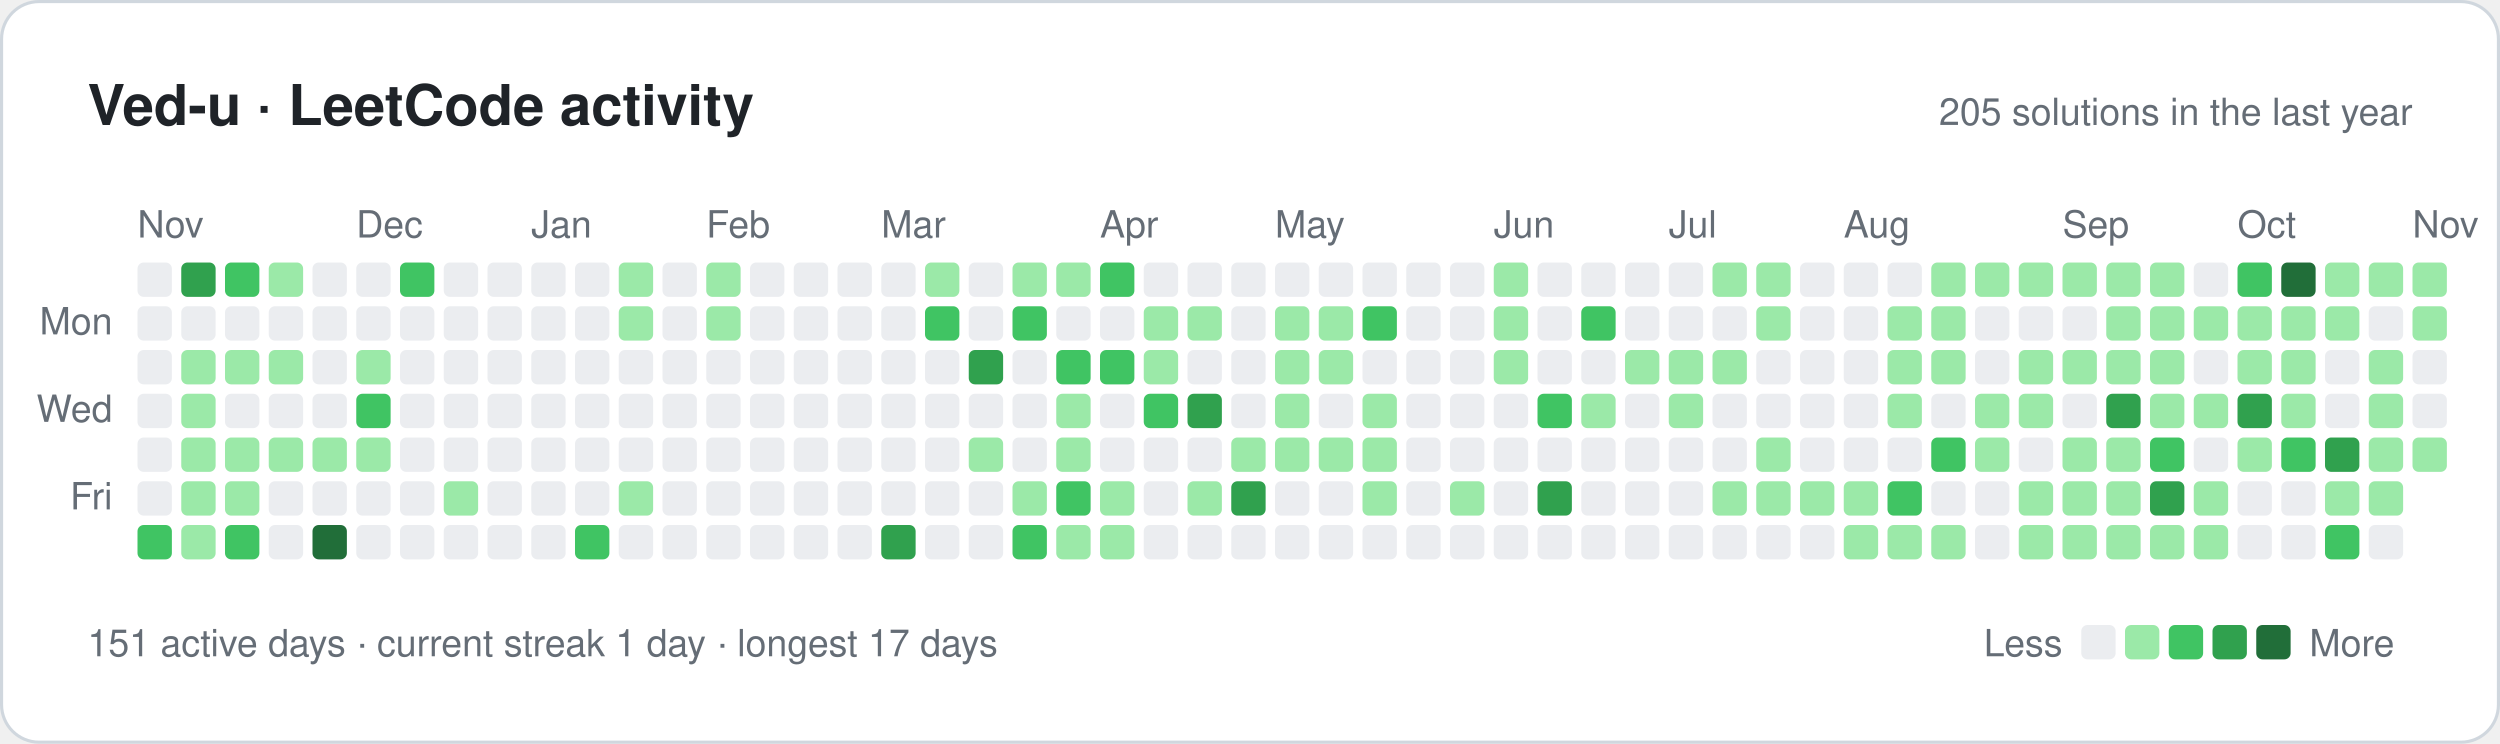
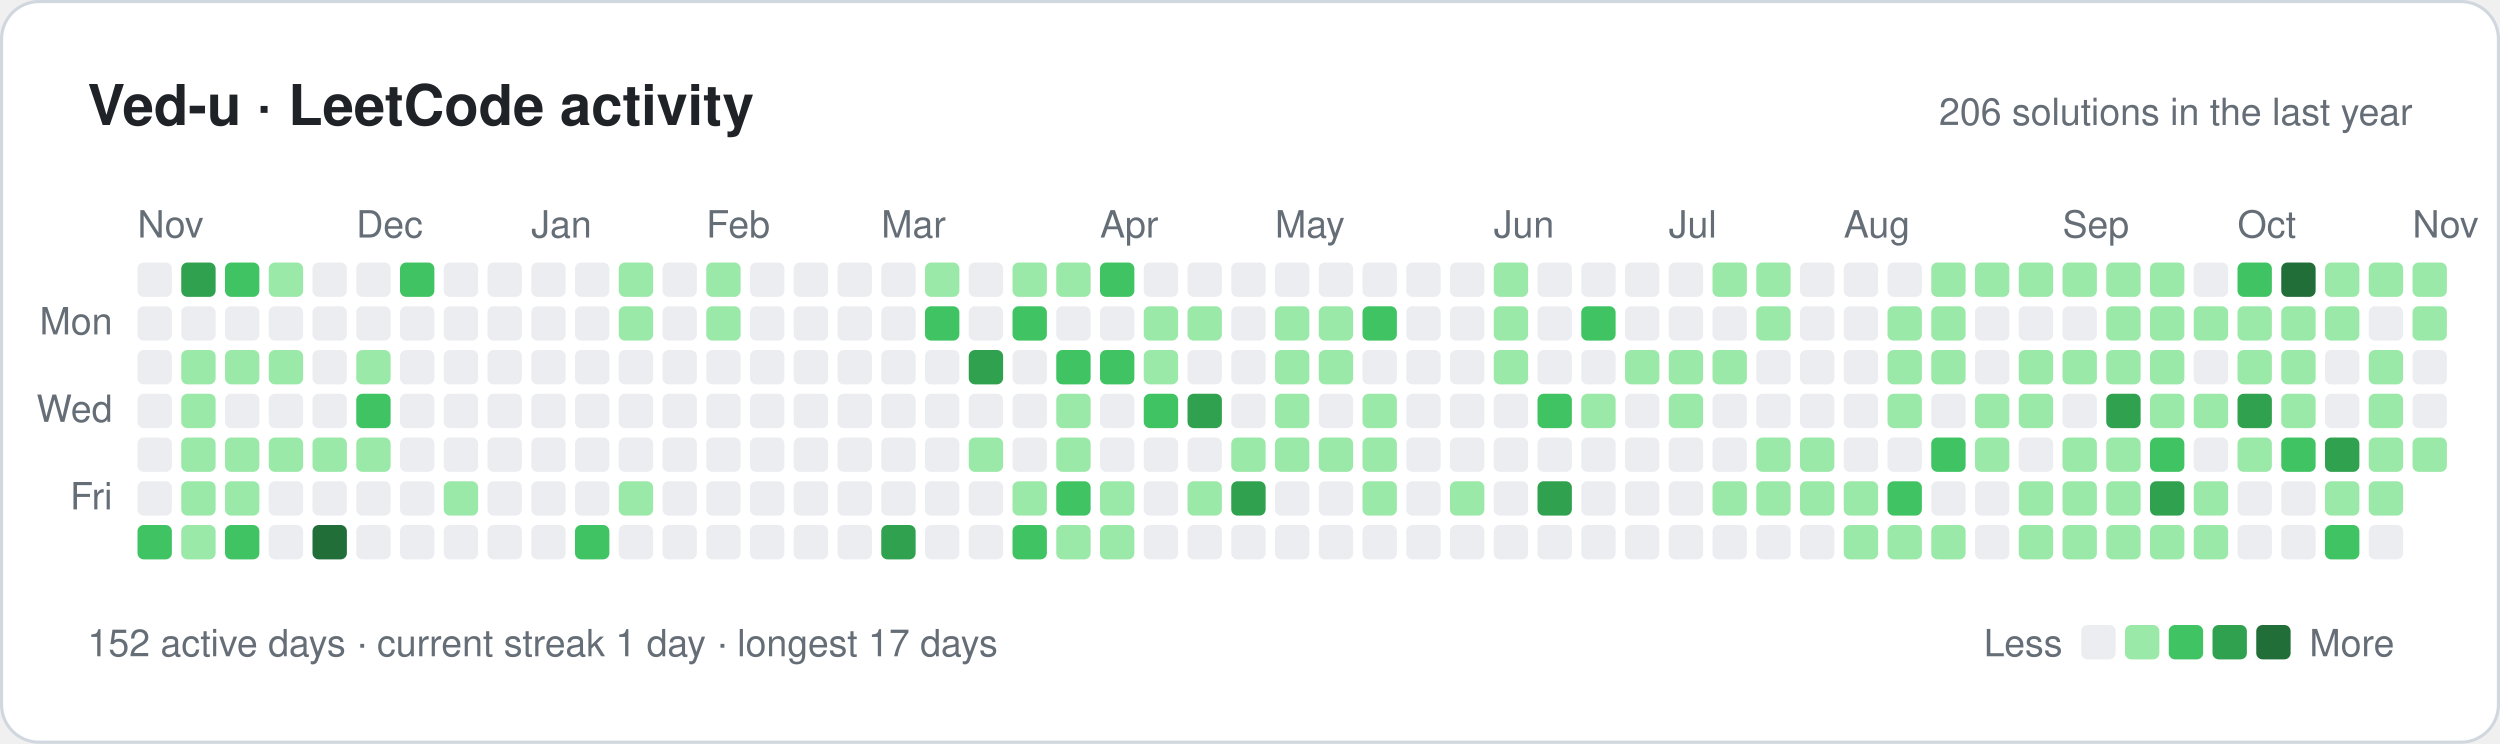
<svg xmlns="http://www.w3.org/2000/svg" width="800" height="238" viewBox="0 0 800 238" font-family="-apple-system,BlinkMacSystemFont,'Segoe UI',Helvetica,Arial,sans-serif" role="img" aria-labelledby="t">
  <style>
.bg{fill:#ffffff;stroke:#d0d7de}.title{fill:#1f2328;font-size:18px;font-weight:600}.muted{fill:#656d76;font-size:12px}
.label{fill:#1f2328;font-size:13px;font-weight:600}.value{fill:#1f2328;font-size:22px;font-weight:700}.value-sm{fill:#1f2328;font-size:14px;font-weight:700}
.total{fill:#1f2328;font-size:30px;font-weight:700}.track{fill:#eaeef2}.ring-track{stroke:#eaeef2}.divider{stroke:#d0d7de}.grid{stroke:#d0d7de;fill:none}
@media (prefers-color-scheme: dark){.bg{fill:#0d1117;stroke:#30363d}.title,.label,.value,.value-sm,.total{fill:#e6edf3}.muted{fill:#8b949e}.track{fill:#21262d}.ring-track{stroke:#21262d}.divider{stroke:#30363d}.grid{stroke:#30363d}}
@keyframes ls-fade{from{opacity:0;transform:translateY(6px)}to{opacity:1;transform:none}}
@keyframes ls-grow{from{transform:scaleX(0)}to{transform:scaleX(1)}}
@keyframes ls-pop{from{opacity:0;transform:scale(.2)}to{opacity:1;transform:scale(1)}}
@keyframes ls-pulse{0%,100%{opacity:1}50%{opacity:.3}}
.fade{animation:ls-fade .6s ease-out both}
.grow{transform-box:fill-box;transform-origin:left center;animation:ls-grow .9s cubic-bezier(.2,.7,.3,1) both}
.pulse{animation:ls-pulse 1.8s ease-in-out infinite}
.d1{animation-delay:0.12s}
.d2{animation-delay:0.24s}
.d3{animation-delay:0.36s}
.d4{animation-delay:0.48s}
.d5{animation-delay:0.60s}
.d6{animation-delay:0.72s}
.d7{animation-delay:0.84s}
.d8{animation-delay:0.96s}
@media (prefers-reduced-motion: reduce){*{animation:none!important}}
.h0{fill:#ebedf0}.h1{fill:#9be9a8}.h2{fill:#40c463}.h3{fill:#30a14e}.h4{fill:#216e39}
@media (prefers-color-scheme: dark){.h0{fill:#161b22}.h1{fill:#0e4429}.h2{fill:#006d32}.h3{fill:#26a641}.h4{fill:#39d353}}
</style>
  <rect x="0.5" y="0.5" width="799" height="237" rx="12" class="bg" />
  <g class="fade">
    <text x="28" y="40" class="title">Ved-u · LeetCode activity</text>
-     <text x="772" y="40" class="muted" text-anchor="end">205 solutions in the last year</text>
+     <text x="772" y="40" class="muted" text-anchor="end">206 solutions in the last year</text>
  </g>
  <text x="44" y="76" class="muted" font-size="11">Nov</text>
  <text x="114" y="76" class="muted" font-size="11">Dec</text>
  <text x="170" y="76" class="muted" font-size="11">Jan</text>
  <text x="226" y="76" class="muted" font-size="11">Feb</text>
  <text x="282" y="76" class="muted" font-size="11">Mar</text>
  <text x="352" y="76" class="muted" font-size="11">Apr</text>
  <text x="408" y="76" class="muted" font-size="11">May</text>
  <text x="478" y="76" class="muted" font-size="11">Jun</text>
  <text x="534" y="76" class="muted" font-size="11">Jul</text>
  <text x="590" y="76" class="muted" font-size="11">Aug</text>
  <text x="660" y="76" class="muted" font-size="11">Sep</text>
  <text x="716" y="76" class="muted" font-size="11">Oct</text>
  <text x="772" y="76" class="muted" font-size="11">Nov</text>
  <text x="36" y="107" class="muted" font-size="10" text-anchor="end">Mon</text>
  <text x="36" y="135" class="muted" font-size="10" text-anchor="end">Wed</text>
  <text x="36" y="163" class="muted" font-size="10" text-anchor="end">Fri</text>
  <g class="fade d1">
    <rect x="44" y="84" width="11" height="11" rx="2" class="h0" />
    <rect x="44" y="98" width="11" height="11" rx="2" class="h0" />
    <rect x="44" y="112" width="11" height="11" rx="2" class="h0" />
    <rect x="44" y="126" width="11" height="11" rx="2" class="h0" />
    <rect x="44" y="140" width="11" height="11" rx="2" class="h0" />
    <rect x="44" y="154" width="11" height="11" rx="2" class="h0" />
    <rect x="44" y="168" width="11" height="11" rx="2" class="h2" />
    <rect x="58" y="84" width="11" height="11" rx="2" class="h3" />
    <rect x="58" y="98" width="11" height="11" rx="2" class="h0" />
    <rect x="58" y="112" width="11" height="11" rx="2" class="h1" />
    <rect x="58" y="126" width="11" height="11" rx="2" class="h1" />
    <rect x="58" y="140" width="11" height="11" rx="2" class="h1" />
    <rect x="58" y="154" width="11" height="11" rx="2" class="h1" />
    <rect x="58" y="168" width="11" height="11" rx="2" class="h1" />
    <rect x="72" y="84" width="11" height="11" rx="2" class="h2" />
    <rect x="72" y="98" width="11" height="11" rx="2" class="h0" />
    <rect x="72" y="112" width="11" height="11" rx="2" class="h1" />
    <rect x="72" y="126" width="11" height="11" rx="2" class="h0" />
    <rect x="72" y="140" width="11" height="11" rx="2" class="h1" />
    <rect x="72" y="154" width="11" height="11" rx="2" class="h1" />
    <rect x="72" y="168" width="11" height="11" rx="2" class="h2" />
    <rect x="86" y="84" width="11" height="11" rx="2" class="h1" />
    <rect x="86" y="98" width="11" height="11" rx="2" class="h0" />
    <rect x="86" y="112" width="11" height="11" rx="2" class="h1" />
    <rect x="86" y="126" width="11" height="11" rx="2" class="h0" />
    <rect x="86" y="140" width="11" height="11" rx="2" class="h1" />
    <rect x="86" y="154" width="11" height="11" rx="2" class="h0" />
    <rect x="86" y="168" width="11" height="11" rx="2" class="h0" />
    <rect x="100" y="84" width="11" height="11" rx="2" class="h0" />
    <rect x="100" y="98" width="11" height="11" rx="2" class="h0" />
    <rect x="100" y="112" width="11" height="11" rx="2" class="h0" />
    <rect x="100" y="126" width="11" height="11" rx="2" class="h0" />
    <rect x="100" y="140" width="11" height="11" rx="2" class="h1" />
    <rect x="100" y="154" width="11" height="11" rx="2" class="h0" />
    <rect x="100" y="168" width="11" height="11" rx="2" class="h4" />
    <rect x="114" y="84" width="11" height="11" rx="2" class="h0" />
    <rect x="114" y="98" width="11" height="11" rx="2" class="h0" />
    <rect x="114" y="112" width="11" height="11" rx="2" class="h1" />
    <rect x="114" y="126" width="11" height="11" rx="2" class="h2" />
    <rect x="114" y="140" width="11" height="11" rx="2" class="h1" />
    <rect x="114" y="154" width="11" height="11" rx="2" class="h0" />
    <rect x="114" y="168" width="11" height="11" rx="2" class="h0" />
    <rect x="128" y="84" width="11" height="11" rx="2" class="h2" />
    <rect x="128" y="98" width="11" height="11" rx="2" class="h0" />
    <rect x="128" y="112" width="11" height="11" rx="2" class="h0" />
    <rect x="128" y="126" width="11" height="11" rx="2" class="h0" />
    <rect x="128" y="140" width="11" height="11" rx="2" class="h0" />
    <rect x="128" y="154" width="11" height="11" rx="2" class="h0" />
    <rect x="128" y="168" width="11" height="11" rx="2" class="h0" />
    <rect x="142" y="84" width="11" height="11" rx="2" class="h0" />
    <rect x="142" y="98" width="11" height="11" rx="2" class="h0" />
    <rect x="142" y="112" width="11" height="11" rx="2" class="h0" />
    <rect x="142" y="126" width="11" height="11" rx="2" class="h0" />
    <rect x="142" y="140" width="11" height="11" rx="2" class="h0" />
    <rect x="142" y="154" width="11" height="11" rx="2" class="h1" />
    <rect x="142" y="168" width="11" height="11" rx="2" class="h0" />
    <rect x="156" y="84" width="11" height="11" rx="2" class="h0" />
    <rect x="156" y="98" width="11" height="11" rx="2" class="h0" />
    <rect x="156" y="112" width="11" height="11" rx="2" class="h0" />
    <rect x="156" y="126" width="11" height="11" rx="2" class="h0" />
    <rect x="156" y="140" width="11" height="11" rx="2" class="h0" />
    <rect x="156" y="154" width="11" height="11" rx="2" class="h0" />
    <rect x="156" y="168" width="11" height="11" rx="2" class="h0" />
    <rect x="170" y="84" width="11" height="11" rx="2" class="h0" />
    <rect x="170" y="98" width="11" height="11" rx="2" class="h0" />
    <rect x="170" y="112" width="11" height="11" rx="2" class="h0" />
    <rect x="170" y="126" width="11" height="11" rx="2" class="h0" />
    <rect x="170" y="140" width="11" height="11" rx="2" class="h0" />
    <rect x="170" y="154" width="11" height="11" rx="2" class="h0" />
    <rect x="170" y="168" width="11" height="11" rx="2" class="h0" />
    <rect x="184" y="84" width="11" height="11" rx="2" class="h0" />
    <rect x="184" y="98" width="11" height="11" rx="2" class="h0" />
    <rect x="184" y="112" width="11" height="11" rx="2" class="h0" />
    <rect x="184" y="126" width="11" height="11" rx="2" class="h0" />
    <rect x="184" y="140" width="11" height="11" rx="2" class="h0" />
    <rect x="184" y="154" width="11" height="11" rx="2" class="h0" />
    <rect x="184" y="168" width="11" height="11" rx="2" class="h2" />
    <rect x="198" y="84" width="11" height="11" rx="2" class="h1" />
    <rect x="198" y="98" width="11" height="11" rx="2" class="h1" />
    <rect x="198" y="112" width="11" height="11" rx="2" class="h0" />
    <rect x="198" y="126" width="11" height="11" rx="2" class="h0" />
    <rect x="198" y="140" width="11" height="11" rx="2" class="h0" />
    <rect x="198" y="154" width="11" height="11" rx="2" class="h1" />
    <rect x="198" y="168" width="11" height="11" rx="2" class="h0" />
    <rect x="212" y="84" width="11" height="11" rx="2" class="h0" />
    <rect x="212" y="98" width="11" height="11" rx="2" class="h0" />
    <rect x="212" y="112" width="11" height="11" rx="2" class="h0" />
    <rect x="212" y="126" width="11" height="11" rx="2" class="h0" />
    <rect x="212" y="140" width="11" height="11" rx="2" class="h0" />
    <rect x="212" y="154" width="11" height="11" rx="2" class="h0" />
    <rect x="212" y="168" width="11" height="11" rx="2" class="h0" />
    <rect x="226" y="84" width="11" height="11" rx="2" class="h1" />
    <rect x="226" y="98" width="11" height="11" rx="2" class="h1" />
    <rect x="226" y="112" width="11" height="11" rx="2" class="h0" />
    <rect x="226" y="126" width="11" height="11" rx="2" class="h0" />
    <rect x="226" y="140" width="11" height="11" rx="2" class="h0" />
    <rect x="226" y="154" width="11" height="11" rx="2" class="h0" />
    <rect x="226" y="168" width="11" height="11" rx="2" class="h0" />
    <rect x="240" y="84" width="11" height="11" rx="2" class="h0" />
    <rect x="240" y="98" width="11" height="11" rx="2" class="h0" />
    <rect x="240" y="112" width="11" height="11" rx="2" class="h0" />
    <rect x="240" y="126" width="11" height="11" rx="2" class="h0" />
    <rect x="240" y="140" width="11" height="11" rx="2" class="h0" />
    <rect x="240" y="154" width="11" height="11" rx="2" class="h0" />
    <rect x="240" y="168" width="11" height="11" rx="2" class="h0" />
    <rect x="254" y="84" width="11" height="11" rx="2" class="h0" />
    <rect x="254" y="98" width="11" height="11" rx="2" class="h0" />
    <rect x="254" y="112" width="11" height="11" rx="2" class="h0" />
    <rect x="254" y="126" width="11" height="11" rx="2" class="h0" />
    <rect x="254" y="140" width="11" height="11" rx="2" class="h0" />
    <rect x="254" y="154" width="11" height="11" rx="2" class="h0" />
    <rect x="254" y="168" width="11" height="11" rx="2" class="h0" />
    <rect x="268" y="84" width="11" height="11" rx="2" class="h0" />
    <rect x="268" y="98" width="11" height="11" rx="2" class="h0" />
    <rect x="268" y="112" width="11" height="11" rx="2" class="h0" />
    <rect x="268" y="126" width="11" height="11" rx="2" class="h0" />
    <rect x="268" y="140" width="11" height="11" rx="2" class="h0" />
    <rect x="268" y="154" width="11" height="11" rx="2" class="h0" />
    <rect x="268" y="168" width="11" height="11" rx="2" class="h0" />
    <rect x="282" y="84" width="11" height="11" rx="2" class="h0" />
    <rect x="282" y="98" width="11" height="11" rx="2" class="h0" />
    <rect x="282" y="112" width="11" height="11" rx="2" class="h0" />
    <rect x="282" y="126" width="11" height="11" rx="2" class="h0" />
    <rect x="282" y="140" width="11" height="11" rx="2" class="h0" />
    <rect x="282" y="154" width="11" height="11" rx="2" class="h0" />
    <rect x="282" y="168" width="11" height="11" rx="2" class="h3" />
    <rect x="296" y="84" width="11" height="11" rx="2" class="h1" />
    <rect x="296" y="98" width="11" height="11" rx="2" class="h2" />
    <rect x="296" y="112" width="11" height="11" rx="2" class="h0" />
    <rect x="296" y="126" width="11" height="11" rx="2" class="h0" />
    <rect x="296" y="140" width="11" height="11" rx="2" class="h0" />
    <rect x="296" y="154" width="11" height="11" rx="2" class="h0" />
    <rect x="296" y="168" width="11" height="11" rx="2" class="h0" />
    <rect x="310" y="84" width="11" height="11" rx="2" class="h0" />
    <rect x="310" y="98" width="11" height="11" rx="2" class="h0" />
    <rect x="310" y="112" width="11" height="11" rx="2" class="h3" />
    <rect x="310" y="126" width="11" height="11" rx="2" class="h0" />
    <rect x="310" y="140" width="11" height="11" rx="2" class="h1" />
    <rect x="310" y="154" width="11" height="11" rx="2" class="h0" />
    <rect x="310" y="168" width="11" height="11" rx="2" class="h0" />
    <rect x="324" y="84" width="11" height="11" rx="2" class="h1" />
    <rect x="324" y="98" width="11" height="11" rx="2" class="h2" />
    <rect x="324" y="112" width="11" height="11" rx="2" class="h0" />
    <rect x="324" y="126" width="11" height="11" rx="2" class="h0" />
    <rect x="324" y="140" width="11" height="11" rx="2" class="h0" />
    <rect x="324" y="154" width="11" height="11" rx="2" class="h1" />
    <rect x="324" y="168" width="11" height="11" rx="2" class="h2" />
    <rect x="338" y="84" width="11" height="11" rx="2" class="h1" />
    <rect x="338" y="98" width="11" height="11" rx="2" class="h0" />
    <rect x="338" y="112" width="11" height="11" rx="2" class="h2" />
    <rect x="338" y="126" width="11" height="11" rx="2" class="h1" />
    <rect x="338" y="140" width="11" height="11" rx="2" class="h1" />
    <rect x="338" y="154" width="11" height="11" rx="2" class="h2" />
    <rect x="338" y="168" width="11" height="11" rx="2" class="h1" />
    <rect x="352" y="84" width="11" height="11" rx="2" class="h2" />
    <rect x="352" y="98" width="11" height="11" rx="2" class="h0" />
    <rect x="352" y="112" width="11" height="11" rx="2" class="h2" />
    <rect x="352" y="126" width="11" height="11" rx="2" class="h0" />
    <rect x="352" y="140" width="11" height="11" rx="2" class="h0" />
    <rect x="352" y="154" width="11" height="11" rx="2" class="h1" />
    <rect x="352" y="168" width="11" height="11" rx="2" class="h1" />
    <rect x="366" y="84" width="11" height="11" rx="2" class="h0" />
    <rect x="366" y="98" width="11" height="11" rx="2" class="h1" />
    <rect x="366" y="112" width="11" height="11" rx="2" class="h1" />
    <rect x="366" y="126" width="11" height="11" rx="2" class="h2" />
    <rect x="366" y="140" width="11" height="11" rx="2" class="h0" />
    <rect x="366" y="154" width="11" height="11" rx="2" class="h0" />
    <rect x="366" y="168" width="11" height="11" rx="2" class="h0" />
    <rect x="380" y="84" width="11" height="11" rx="2" class="h0" />
    <rect x="380" y="98" width="11" height="11" rx="2" class="h1" />
    <rect x="380" y="112" width="11" height="11" rx="2" class="h0" />
    <rect x="380" y="126" width="11" height="11" rx="2" class="h3" />
    <rect x="380" y="140" width="11" height="11" rx="2" class="h0" />
    <rect x="380" y="154" width="11" height="11" rx="2" class="h1" />
    <rect x="380" y="168" width="11" height="11" rx="2" class="h0" />
    <rect x="394" y="84" width="11" height="11" rx="2" class="h0" />
    <rect x="394" y="98" width="11" height="11" rx="2" class="h0" />
    <rect x="394" y="112" width="11" height="11" rx="2" class="h0" />
    <rect x="394" y="126" width="11" height="11" rx="2" class="h0" />
    <rect x="394" y="140" width="11" height="11" rx="2" class="h1" />
    <rect x="394" y="154" width="11" height="11" rx="2" class="h3" />
    <rect x="394" y="168" width="11" height="11" rx="2" class="h0" />
    <rect x="408" y="84" width="11" height="11" rx="2" class="h0" />
    <rect x="408" y="98" width="11" height="11" rx="2" class="h1" />
    <rect x="408" y="112" width="11" height="11" rx="2" class="h1" />
    <rect x="408" y="126" width="11" height="11" rx="2" class="h1" />
    <rect x="408" y="140" width="11" height="11" rx="2" class="h1" />
    <rect x="408" y="154" width="11" height="11" rx="2" class="h0" />
    <rect x="408" y="168" width="11" height="11" rx="2" class="h0" />
    <rect x="422" y="84" width="11" height="11" rx="2" class="h0" />
    <rect x="422" y="98" width="11" height="11" rx="2" class="h1" />
    <rect x="422" y="112" width="11" height="11" rx="2" class="h1" />
    <rect x="422" y="126" width="11" height="11" rx="2" class="h0" />
    <rect x="422" y="140" width="11" height="11" rx="2" class="h1" />
    <rect x="422" y="154" width="11" height="11" rx="2" class="h0" />
    <rect x="422" y="168" width="11" height="11" rx="2" class="h0" />
    <rect x="436" y="84" width="11" height="11" rx="2" class="h0" />
    <rect x="436" y="98" width="11" height="11" rx="2" class="h2" />
    <rect x="436" y="112" width="11" height="11" rx="2" class="h0" />
    <rect x="436" y="126" width="11" height="11" rx="2" class="h1" />
    <rect x="436" y="140" width="11" height="11" rx="2" class="h1" />
    <rect x="436" y="154" width="11" height="11" rx="2" class="h1" />
    <rect x="436" y="168" width="11" height="11" rx="2" class="h0" />
    <rect x="450" y="84" width="11" height="11" rx="2" class="h0" />
    <rect x="450" y="98" width="11" height="11" rx="2" class="h0" />
    <rect x="450" y="112" width="11" height="11" rx="2" class="h0" />
    <rect x="450" y="126" width="11" height="11" rx="2" class="h0" />
    <rect x="450" y="140" width="11" height="11" rx="2" class="h0" />
    <rect x="450" y="154" width="11" height="11" rx="2" class="h0" />
    <rect x="450" y="168" width="11" height="11" rx="2" class="h0" />
    <rect x="464" y="84" width="11" height="11" rx="2" class="h0" />
    <rect x="464" y="98" width="11" height="11" rx="2" class="h0" />
    <rect x="464" y="112" width="11" height="11" rx="2" class="h0" />
    <rect x="464" y="126" width="11" height="11" rx="2" class="h0" />
    <rect x="464" y="140" width="11" height="11" rx="2" class="h0" />
    <rect x="464" y="154" width="11" height="11" rx="2" class="h1" />
    <rect x="464" y="168" width="11" height="11" rx="2" class="h0" />
    <rect x="478" y="84" width="11" height="11" rx="2" class="h1" />
    <rect x="478" y="98" width="11" height="11" rx="2" class="h1" />
    <rect x="478" y="112" width="11" height="11" rx="2" class="h1" />
    <rect x="478" y="126" width="11" height="11" rx="2" class="h0" />
    <rect x="478" y="140" width="11" height="11" rx="2" class="h0" />
    <rect x="478" y="154" width="11" height="11" rx="2" class="h0" />
    <rect x="478" y="168" width="11" height="11" rx="2" class="h0" />
    <rect x="492" y="84" width="11" height="11" rx="2" class="h0" />
    <rect x="492" y="98" width="11" height="11" rx="2" class="h0" />
    <rect x="492" y="112" width="11" height="11" rx="2" class="h0" />
    <rect x="492" y="126" width="11" height="11" rx="2" class="h2" />
    <rect x="492" y="140" width="11" height="11" rx="2" class="h0" />
    <rect x="492" y="154" width="11" height="11" rx="2" class="h3" />
    <rect x="492" y="168" width="11" height="11" rx="2" class="h0" />
    <rect x="506" y="84" width="11" height="11" rx="2" class="h0" />
    <rect x="506" y="98" width="11" height="11" rx="2" class="h2" />
    <rect x="506" y="112" width="11" height="11" rx="2" class="h0" />
    <rect x="506" y="126" width="11" height="11" rx="2" class="h1" />
    <rect x="506" y="140" width="11" height="11" rx="2" class="h0" />
    <rect x="506" y="154" width="11" height="11" rx="2" class="h0" />
    <rect x="506" y="168" width="11" height="11" rx="2" class="h0" />
    <rect x="520" y="84" width="11" height="11" rx="2" class="h0" />
    <rect x="520" y="98" width="11" height="11" rx="2" class="h0" />
    <rect x="520" y="112" width="11" height="11" rx="2" class="h1" />
    <rect x="520" y="126" width="11" height="11" rx="2" class="h0" />
    <rect x="520" y="140" width="11" height="11" rx="2" class="h0" />
    <rect x="520" y="154" width="11" height="11" rx="2" class="h0" />
    <rect x="520" y="168" width="11" height="11" rx="2" class="h0" />
    <rect x="534" y="84" width="11" height="11" rx="2" class="h0" />
    <rect x="534" y="98" width="11" height="11" rx="2" class="h0" />
    <rect x="534" y="112" width="11" height="11" rx="2" class="h1" />
    <rect x="534" y="126" width="11" height="11" rx="2" class="h1" />
    <rect x="534" y="140" width="11" height="11" rx="2" class="h0" />
    <rect x="534" y="154" width="11" height="11" rx="2" class="h0" />
    <rect x="534" y="168" width="11" height="11" rx="2" class="h0" />
    <rect x="548" y="84" width="11" height="11" rx="2" class="h1" />
    <rect x="548" y="98" width="11" height="11" rx="2" class="h0" />
    <rect x="548" y="112" width="11" height="11" rx="2" class="h1" />
    <rect x="548" y="126" width="11" height="11" rx="2" class="h0" />
    <rect x="548" y="140" width="11" height="11" rx="2" class="h0" />
    <rect x="548" y="154" width="11" height="11" rx="2" class="h1" />
    <rect x="548" y="168" width="11" height="11" rx="2" class="h0" />
    <rect x="562" y="84" width="11" height="11" rx="2" class="h1" />
    <rect x="562" y="98" width="11" height="11" rx="2" class="h1" />
    <rect x="562" y="112" width="11" height="11" rx="2" class="h0" />
    <rect x="562" y="126" width="11" height="11" rx="2" class="h0" />
    <rect x="562" y="140" width="11" height="11" rx="2" class="h1" />
    <rect x="562" y="154" width="11" height="11" rx="2" class="h1" />
    <rect x="562" y="168" width="11" height="11" rx="2" class="h0" />
    <rect x="576" y="84" width="11" height="11" rx="2" class="h0" />
    <rect x="576" y="98" width="11" height="11" rx="2" class="h0" />
    <rect x="576" y="112" width="11" height="11" rx="2" class="h0" />
    <rect x="576" y="126" width="11" height="11" rx="2" class="h0" />
-     <rect x="576" y="140" width="11" height="11" rx="2" class="h0" />
+     <rect x="576" y="140" width="11" height="11" rx="2" class="h1" />
    <rect x="576" y="154" width="11" height="11" rx="2" class="h1" />
    <rect x="576" y="168" width="11" height="11" rx="2" class="h0" />
    <rect x="590" y="84" width="11" height="11" rx="2" class="h0" />
    <rect x="590" y="98" width="11" height="11" rx="2" class="h0" />
    <rect x="590" y="112" width="11" height="11" rx="2" class="h0" />
    <rect x="590" y="126" width="11" height="11" rx="2" class="h0" />
    <rect x="590" y="140" width="11" height="11" rx="2" class="h0" />
    <rect x="590" y="154" width="11" height="11" rx="2" class="h1" />
    <rect x="590" y="168" width="11" height="11" rx="2" class="h1" />
    <rect x="604" y="84" width="11" height="11" rx="2" class="h0" />
    <rect x="604" y="98" width="11" height="11" rx="2" class="h1" />
    <rect x="604" y="112" width="11" height="11" rx="2" class="h1" />
    <rect x="604" y="126" width="11" height="11" rx="2" class="h1" />
    <rect x="604" y="140" width="11" height="11" rx="2" class="h0" />
    <rect x="604" y="154" width="11" height="11" rx="2" class="h2" />
    <rect x="604" y="168" width="11" height="11" rx="2" class="h1" />
    <rect x="618" y="84" width="11" height="11" rx="2" class="h1" />
    <rect x="618" y="98" width="11" height="11" rx="2" class="h1" />
    <rect x="618" y="112" width="11" height="11" rx="2" class="h1" />
    <rect x="618" y="126" width="11" height="11" rx="2" class="h0" />
    <rect x="618" y="140" width="11" height="11" rx="2" class="h2" />
    <rect x="618" y="154" width="11" height="11" rx="2" class="h0" />
    <rect x="618" y="168" width="11" height="11" rx="2" class="h1" />
    <rect x="632" y="84" width="11" height="11" rx="2" class="h1" />
    <rect x="632" y="98" width="11" height="11" rx="2" class="h0" />
    <rect x="632" y="112" width="11" height="11" rx="2" class="h0" />
    <rect x="632" y="126" width="11" height="11" rx="2" class="h1" />
    <rect x="632" y="140" width="11" height="11" rx="2" class="h1" />
    <rect x="632" y="154" width="11" height="11" rx="2" class="h0" />
    <rect x="632" y="168" width="11" height="11" rx="2" class="h0" />
    <rect x="646" y="84" width="11" height="11" rx="2" class="h1" />
    <rect x="646" y="98" width="11" height="11" rx="2" class="h0" />
    <rect x="646" y="112" width="11" height="11" rx="2" class="h1" />
    <rect x="646" y="126" width="11" height="11" rx="2" class="h1" />
    <rect x="646" y="140" width="11" height="11" rx="2" class="h0" />
    <rect x="646" y="154" width="11" height="11" rx="2" class="h1" />
    <rect x="646" y="168" width="11" height="11" rx="2" class="h1" />
    <rect x="660" y="84" width="11" height="11" rx="2" class="h1" />
    <rect x="660" y="98" width="11" height="11" rx="2" class="h0" />
    <rect x="660" y="112" width="11" height="11" rx="2" class="h1" />
    <rect x="660" y="126" width="11" height="11" rx="2" class="h0" />
    <rect x="660" y="140" width="11" height="11" rx="2" class="h1" />
    <rect x="660" y="154" width="11" height="11" rx="2" class="h1" />
    <rect x="660" y="168" width="11" height="11" rx="2" class="h1" />
    <rect x="674" y="84" width="11" height="11" rx="2" class="h1" />
    <rect x="674" y="98" width="11" height="11" rx="2" class="h1" />
    <rect x="674" y="112" width="11" height="11" rx="2" class="h1" />
    <rect x="674" y="126" width="11" height="11" rx="2" class="h3" />
    <rect x="674" y="140" width="11" height="11" rx="2" class="h1" />
    <rect x="674" y="154" width="11" height="11" rx="2" class="h1" />
    <rect x="674" y="168" width="11" height="11" rx="2" class="h1" />
    <rect x="688" y="84" width="11" height="11" rx="2" class="h1" />
    <rect x="688" y="98" width="11" height="11" rx="2" class="h1" />
    <rect x="688" y="112" width="11" height="11" rx="2" class="h1" />
    <rect x="688" y="126" width="11" height="11" rx="2" class="h1" />
    <rect x="688" y="140" width="11" height="11" rx="2" class="h2" />
    <rect x="688" y="154" width="11" height="11" rx="2" class="h3" />
    <rect x="688" y="168" width="11" height="11" rx="2" class="h1" />
    <rect x="702" y="84" width="11" height="11" rx="2" class="h0" />
    <rect x="702" y="98" width="11" height="11" rx="2" class="h1" />
    <rect x="702" y="112" width="11" height="11" rx="2" class="h0" />
    <rect x="702" y="126" width="11" height="11" rx="2" class="h1" />
    <rect x="702" y="140" width="11" height="11" rx="2" class="h0" />
    <rect x="702" y="154" width="11" height="11" rx="2" class="h1" />
    <rect x="702" y="168" width="11" height="11" rx="2" class="h1" />
    <rect x="716" y="84" width="11" height="11" rx="2" class="h2" />
    <rect x="716" y="98" width="11" height="11" rx="2" class="h1" />
    <rect x="716" y="112" width="11" height="11" rx="2" class="h1" />
    <rect x="716" y="126" width="11" height="11" rx="2" class="h3" />
    <rect x="716" y="140" width="11" height="11" rx="2" class="h1" />
    <rect x="716" y="154" width="11" height="11" rx="2" class="h0" />
    <rect x="716" y="168" width="11" height="11" rx="2" class="h0" />
    <rect x="730" y="84" width="11" height="11" rx="2" class="h4" />
    <rect x="730" y="98" width="11" height="11" rx="2" class="h1" />
    <rect x="730" y="112" width="11" height="11" rx="2" class="h1" />
    <rect x="730" y="126" width="11" height="11" rx="2" class="h1" />
    <rect x="730" y="140" width="11" height="11" rx="2" class="h2" />
    <rect x="730" y="154" width="11" height="11" rx="2" class="h0" />
    <rect x="730" y="168" width="11" height="11" rx="2" class="h0" />
    <rect x="744" y="84" width="11" height="11" rx="2" class="h1" />
    <rect x="744" y="98" width="11" height="11" rx="2" class="h1" />
    <rect x="744" y="112" width="11" height="11" rx="2" class="h0" />
    <rect x="744" y="126" width="11" height="11" rx="2" class="h0" />
    <rect x="744" y="140" width="11" height="11" rx="2" class="h3" />
    <rect x="744" y="154" width="11" height="11" rx="2" class="h1" />
    <rect x="744" y="168" width="11" height="11" rx="2" class="h2" />
    <rect x="758" y="84" width="11" height="11" rx="2" class="h1" />
    <rect x="758" y="98" width="11" height="11" rx="2" class="h0" />
    <rect x="758" y="112" width="11" height="11" rx="2" class="h1" />
    <rect x="758" y="126" width="11" height="11" rx="2" class="h1" />
    <rect x="758" y="140" width="11" height="11" rx="2" class="h1" />
    <rect x="758" y="154" width="11" height="11" rx="2" class="h1" />
    <rect x="758" y="168" width="11" height="11" rx="2" class="h0" />
    <rect x="772" y="84" width="11" height="11" rx="2" class="h1" />
    <rect x="772" y="98" width="11" height="11" rx="2" class="h1" />
    <rect x="772" y="112" width="11" height="11" rx="2" class="h0" />
    <rect x="772" y="126" width="11" height="11" rx="2" class="h0" />
    <rect x="772" y="140" width="11" height="11" rx="2" class="h1" />
  </g>
-   <text x="28" y="210" class="muted">151 active days · current streak 1 day · longest 17 days</text>
+   <text x="28" y="210" class="muted">152 active days · current streak 1 day · longest 17 days</text>
  <text x="660" y="210" class="muted" text-anchor="end">Less</text>
  <rect x="666" y="200" width="11" height="11" rx="2" class="h0" />
  <rect x="680" y="200" width="11" height="11" rx="2" class="h1" />
  <rect x="694" y="200" width="11" height="11" rx="2" class="h2" />
  <rect x="708" y="200" width="11" height="11" rx="2" class="h3" />
  <rect x="722" y="200" width="11" height="11" rx="2" class="h4" />
  <text x="739" y="210" class="muted">More</text>
</svg>
